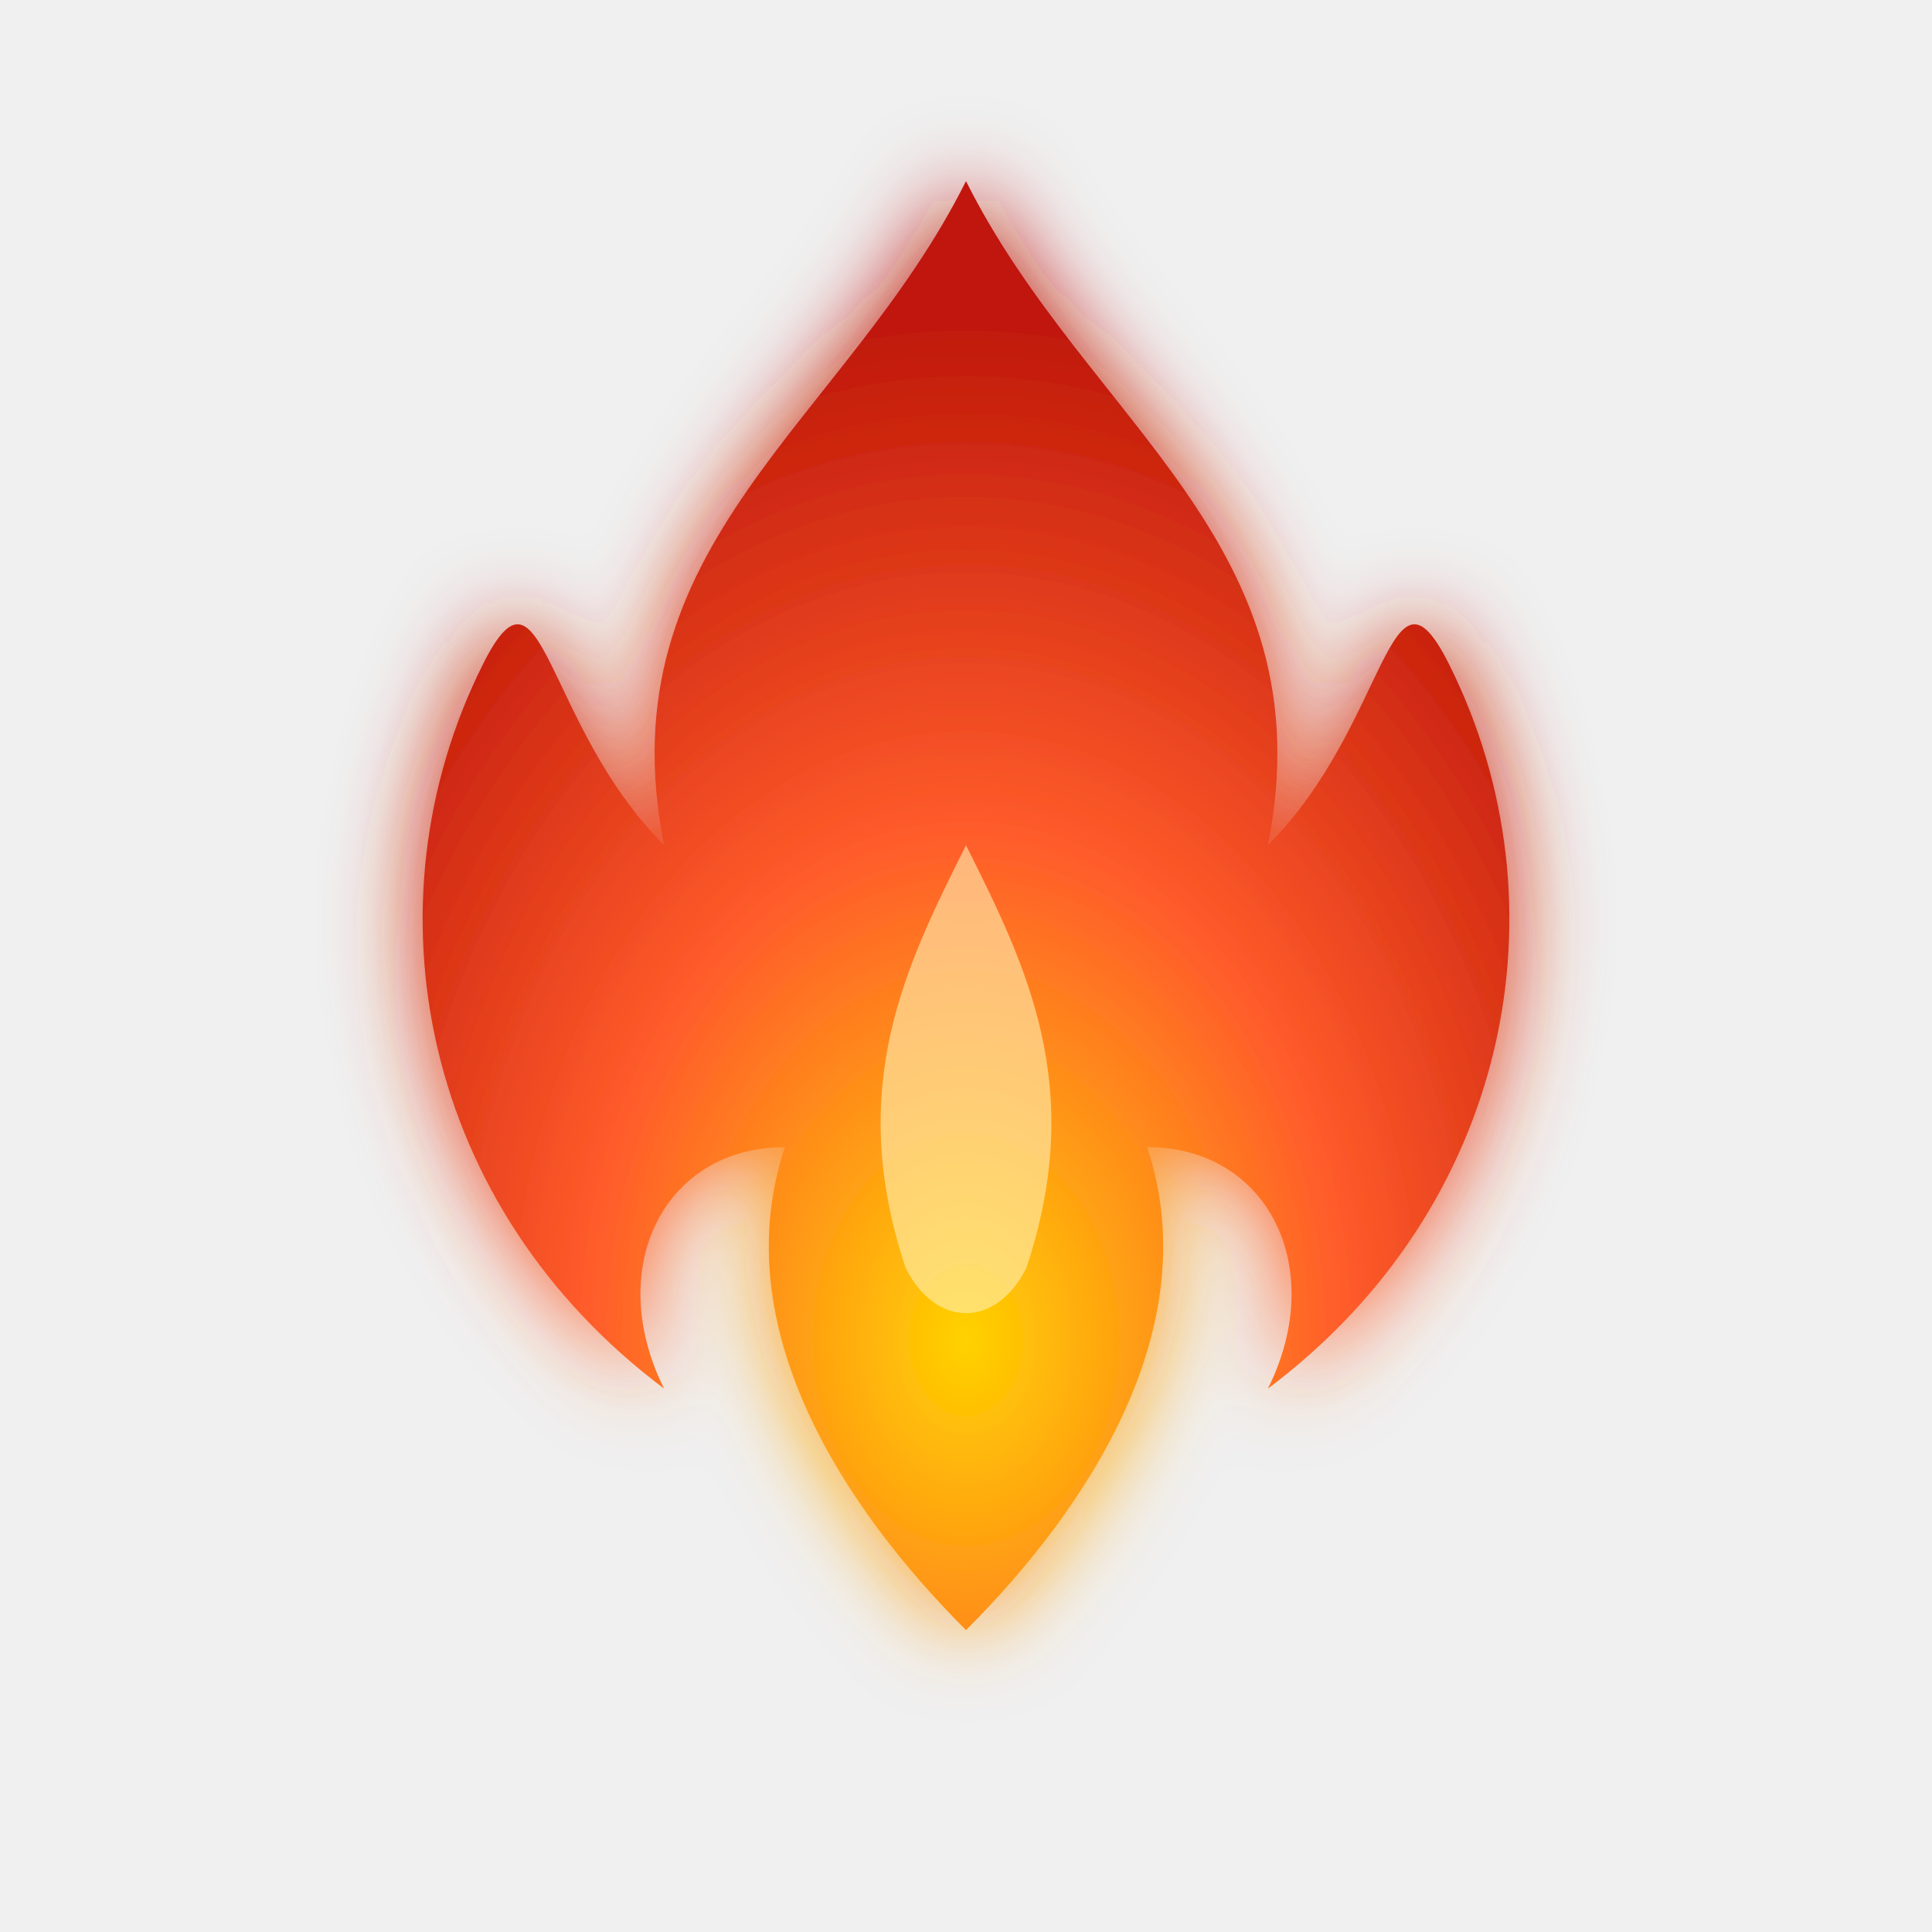
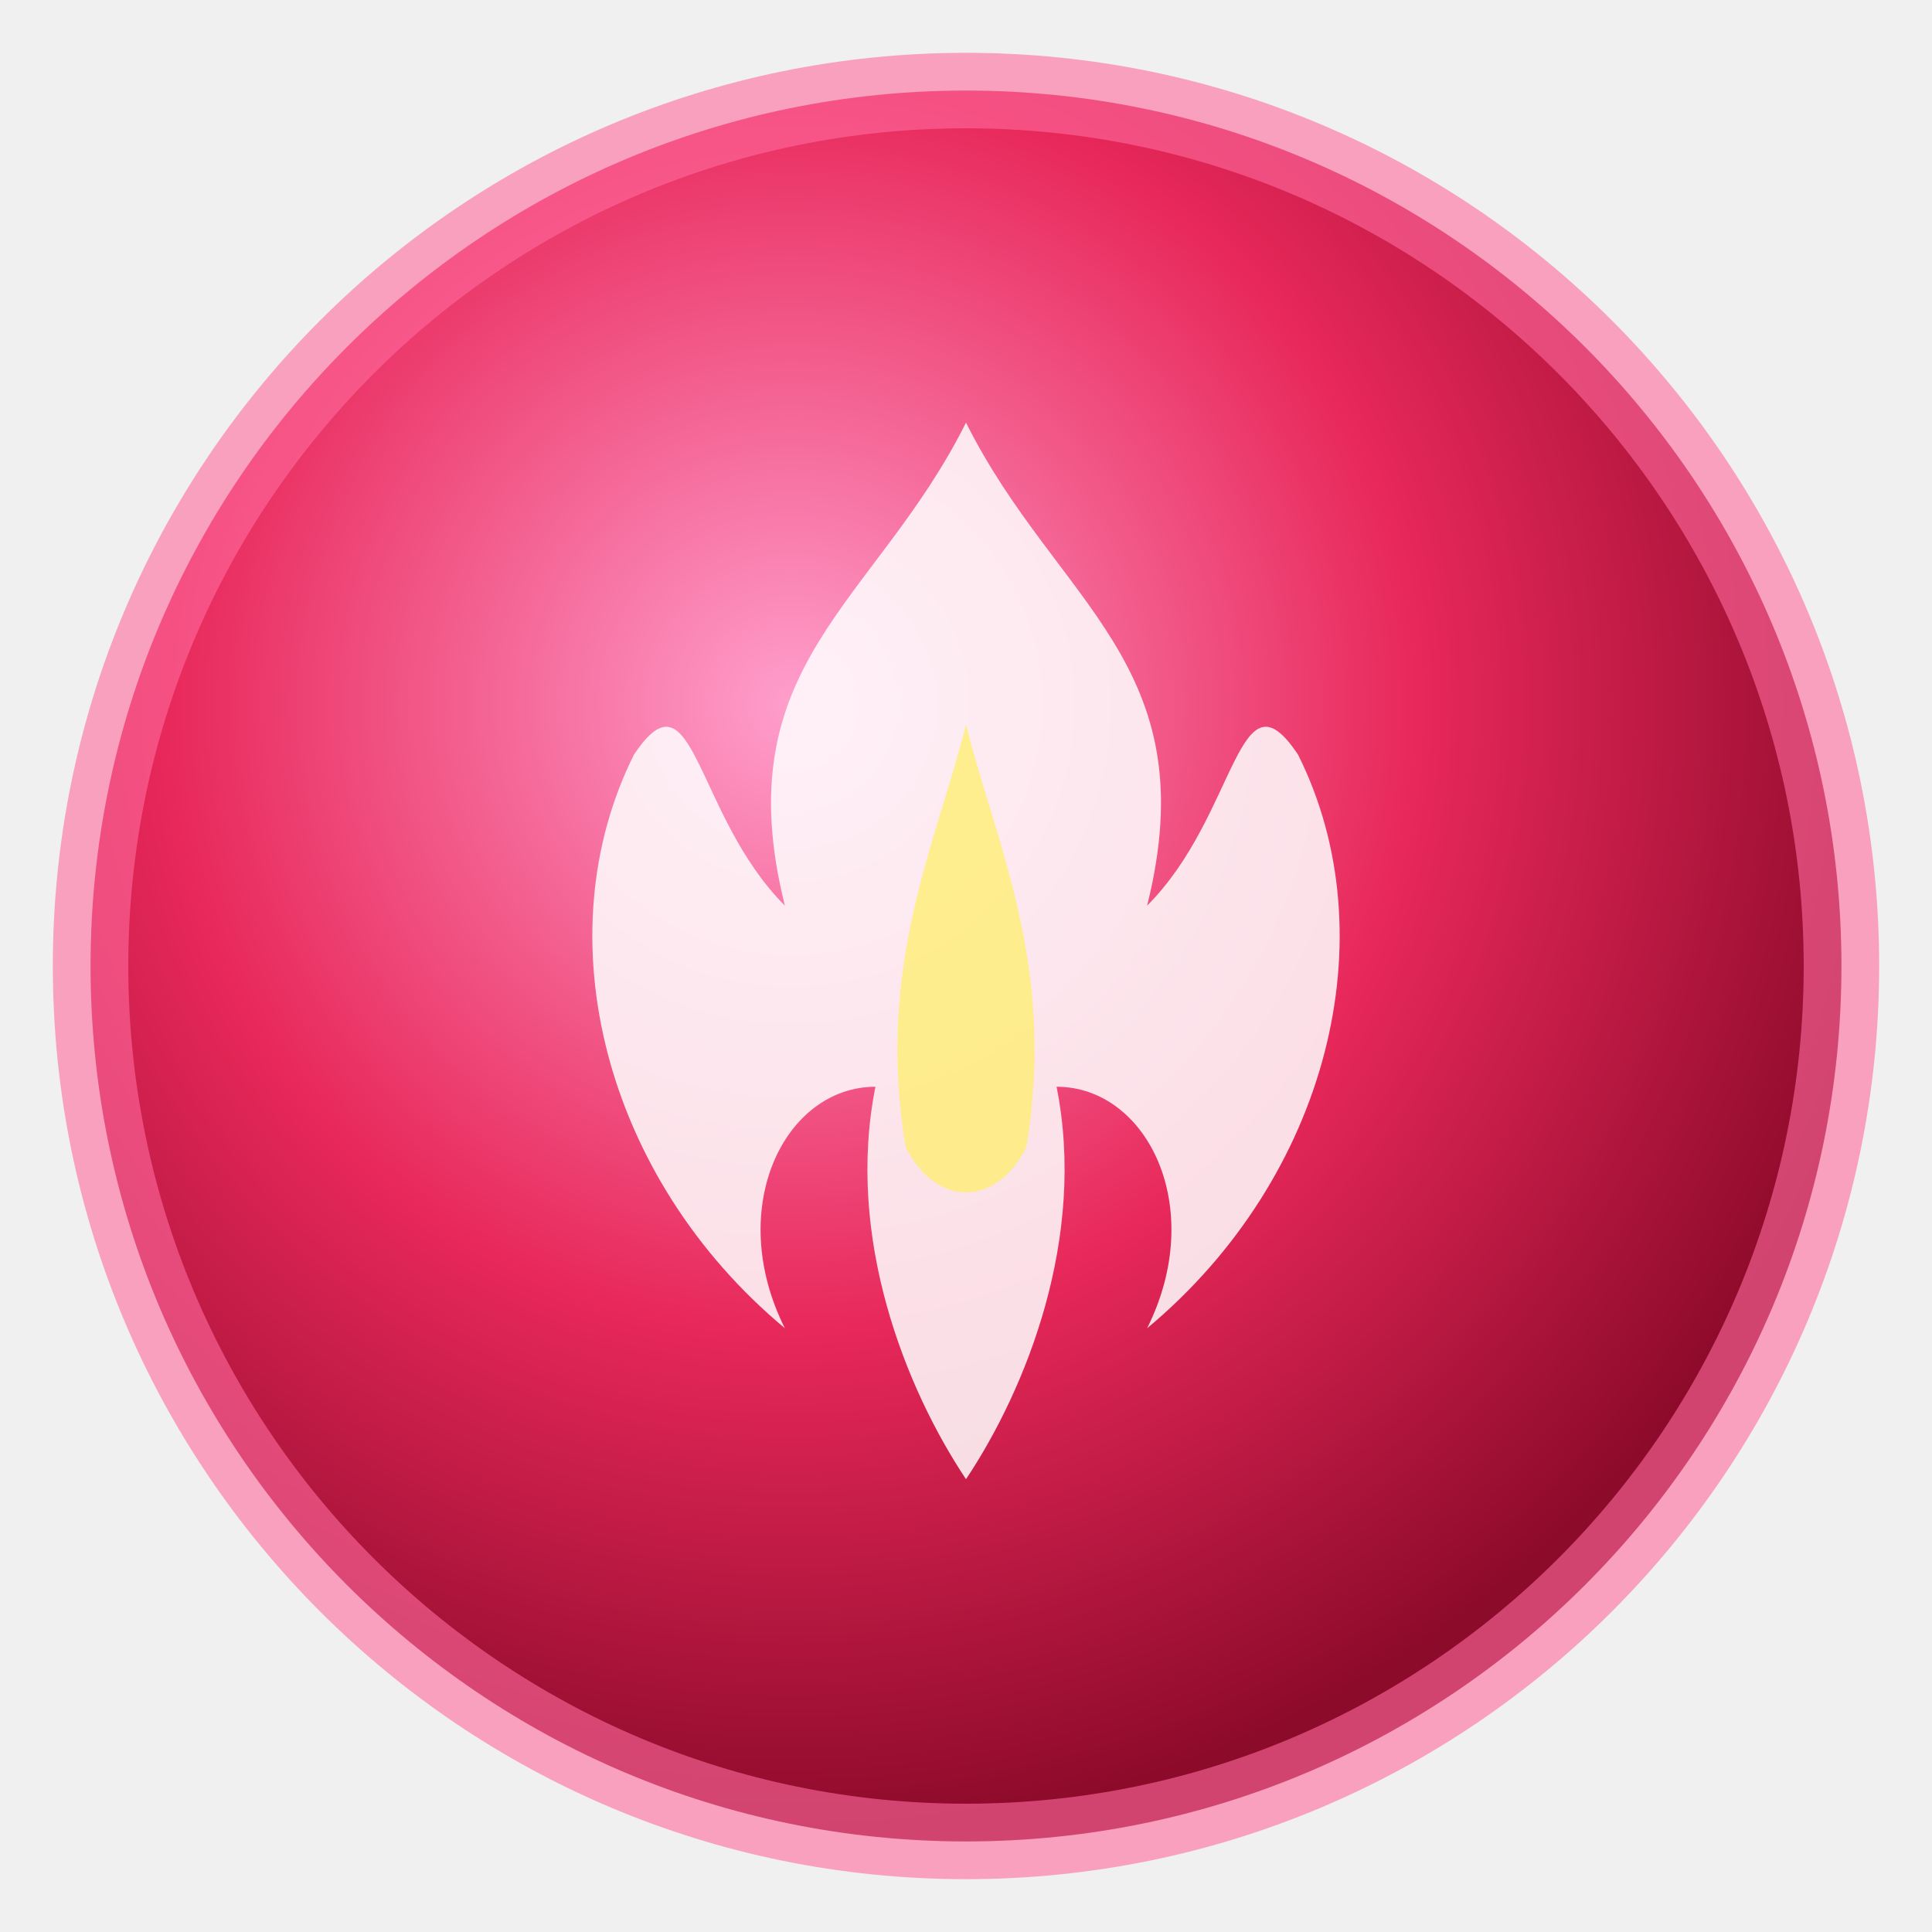
<svg xmlns="http://www.w3.org/2000/svg" viewBox="0 0 64 64">
  <defs>
-     <radialGradient id="gfire" cx="50%" cy="80%" r="70%">
-       <stop offset="0%" stop-color="#FFD200" />
-       <stop offset="50%" stop-color="#FF5C2B" />
-       <stop offset="100%" stop-color="#C0190A" />
+     <radialGradient id="g" cx="40%" cy="35%" r="65%">
+       <stop offset="0%" stop-color="#FF9ECC" />
+       <stop offset="55%" stop-color="#E8285A" />
+       <stop offset="100%" stop-color="#8C0A2A" />
    </radialGradient>
-     <filter id="glow">
-       <feGaussianBlur stdDeviation="1.5" result="b" />
-       <feMerge>
-         <feMergeNode in="b" />
-         <feMergeNode in="SourceGraphic" />
-       </feMerge>
-     </filter>
  </defs>
-   <path d="M32 6 C28 14 20 18 22 28 C18 24 18 18 16 22 C12 30 14 40 22 46 C20 42 22 38 26 38 C24 44 28 50 32 54 C36 50 40 44 38 38 C42 38 44 42 42 46 C50 40 52 30 48 22 C46 18 46 24 42 28 C44 18 36 14 32 6Z" fill="url(#gfire)" filter="url(#glow)" />
-   <path d="M32 28 C30 32 28 36 30 42 C31 44 33 44 34 42 C36 36 34 32 32 28Z" fill="rgba(255,240,180,0.6)" />
+   <circle cx="32" cy="32" r="29" fill="url(#g)" />
+   <circle cx="32" cy="32" r="29" fill="none" stroke="#FF6B9E" stroke-width="2.5" opacity="0.6" />
+   <path d="M32 14 C29 20 24 22 26 30 C23 27 23 22 21 25 C18 31 20 39 26 44 C24 40 26 36 29 36 C28 41 30 46 32 49 C34 46 36 41 35 36 C38 36 40 40 38 44 C44 39 46 31 43 25 C41 22 41 27 38 30 C40 22 35 20 32 14Z" fill="white" opacity="0.85" />
+   <path d="M32 24 C31 28 29 32 30 38 C31 40 33 40 34 38 C35 32 33 28 32 24Z" fill="rgba(255,240,100,0.7)" />
</svg>
